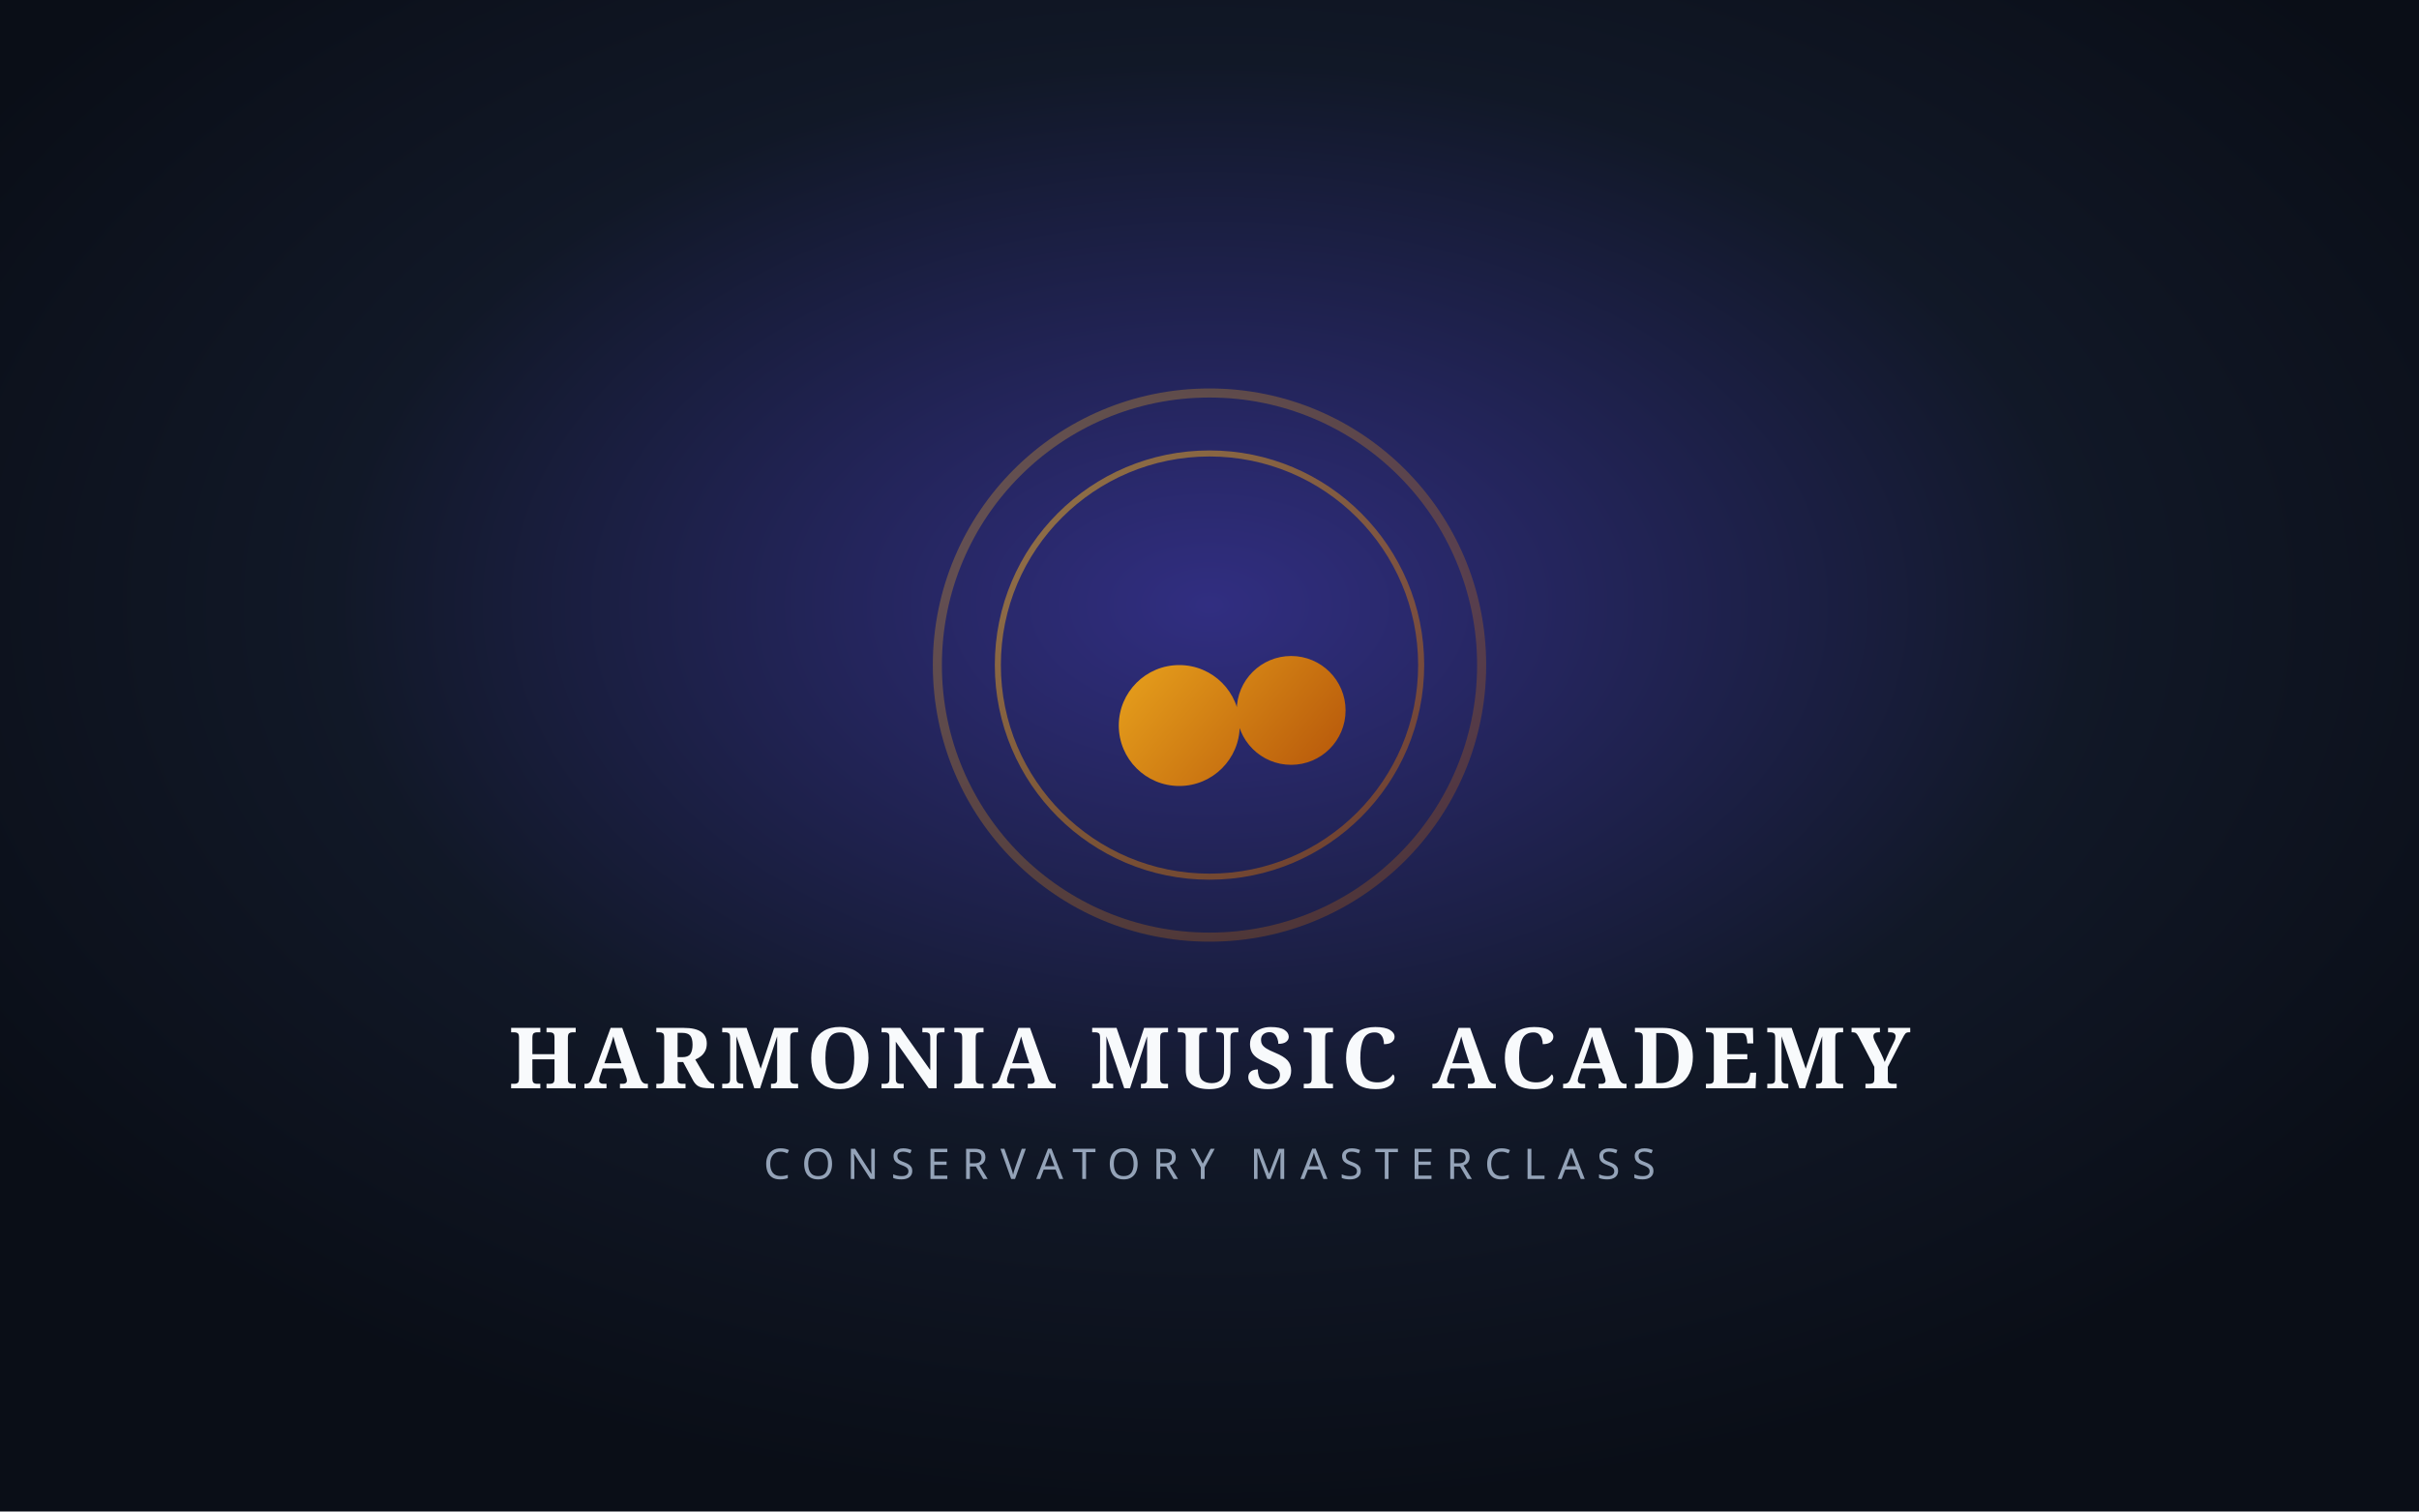
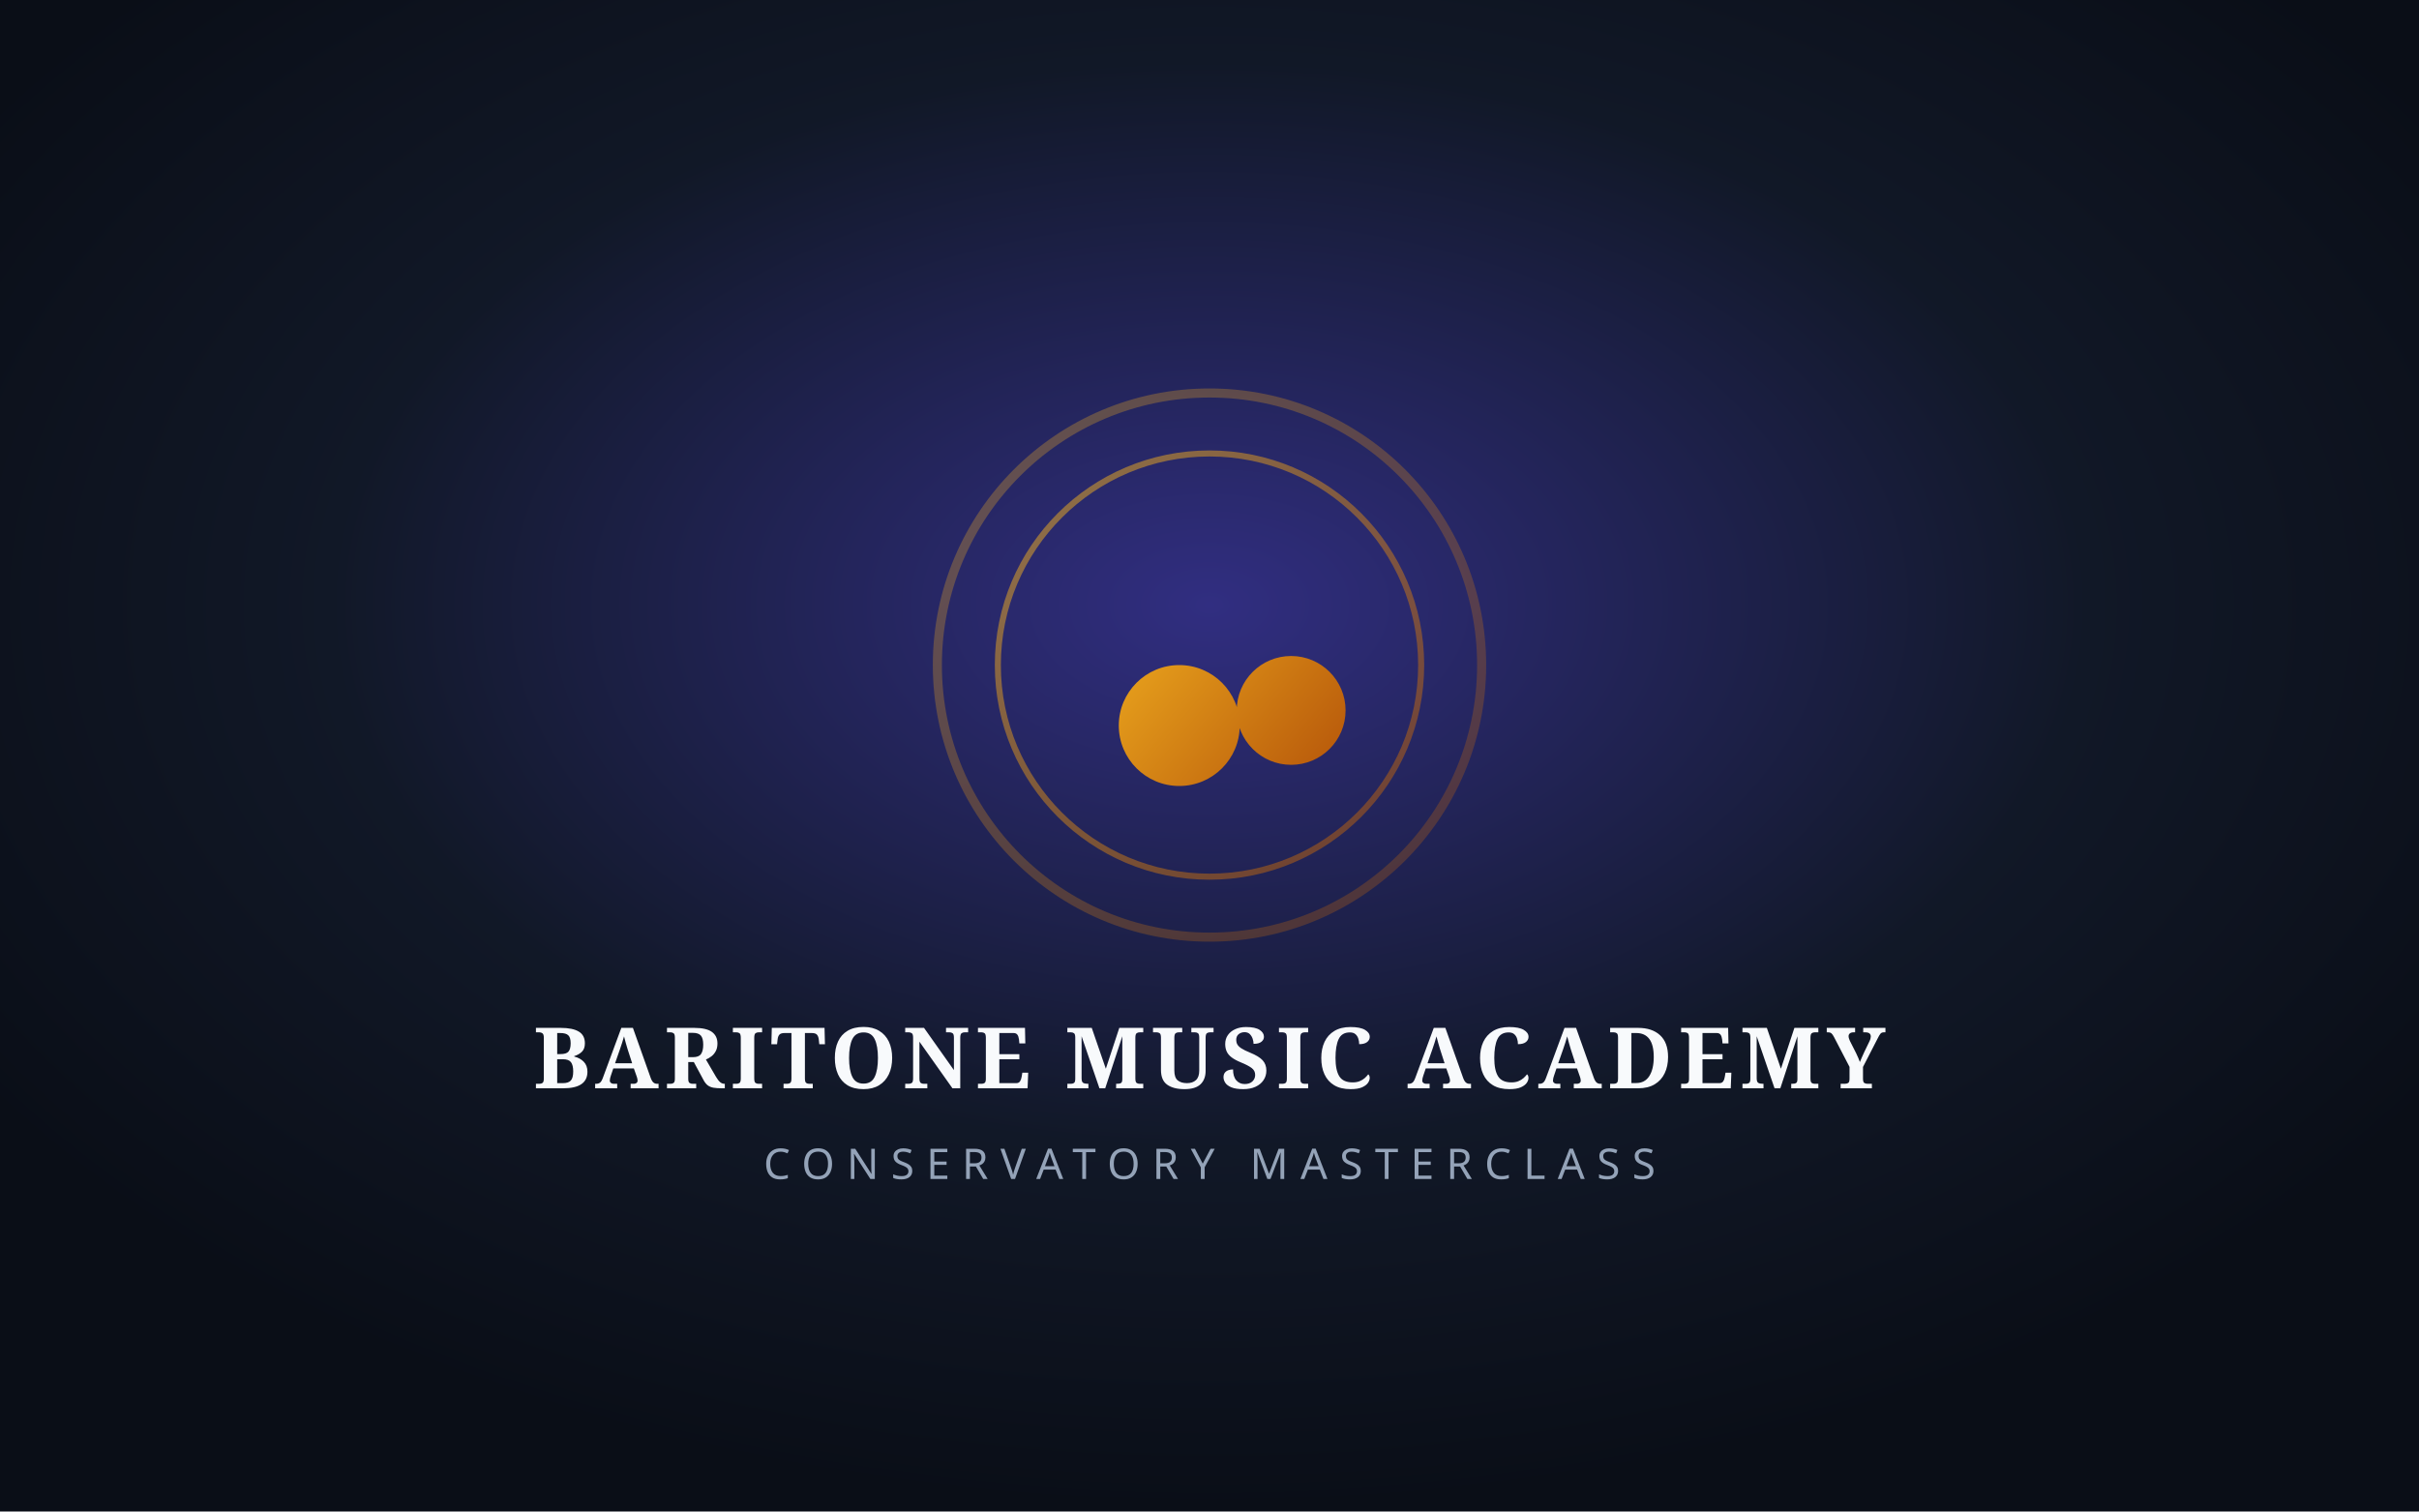
<svg xmlns="http://www.w3.org/2000/svg" viewBox="0 0 800 500" width="800" height="500">
  <defs>
    <radialGradient id="grad" cx="50%" cy="40%" r="60%">
      <stop offset="0%" stop-color="#312e81" />
      <stop offset="60%" stop-color="#111827" />
      <stop offset="100%" stop-color="#0a0e17" />
    </radialGradient>
    <linearGradient id="gold" x1="0%" y1="0%" x2="100%" y2="100%">
      <stop offset="0%" stop-color="#fbbf24" />
      <stop offset="100%" stop-color="#b45309" />
    </linearGradient>
  </defs>
  <rect width="800" height="500" fill="url(#grad)" />
  <circle cx="400" cy="220" r="90" fill="none" stroke="url(#gold)" stroke-width="3" opacity="0.3" />
  <circle cx="400" cy="220" r="70" fill="none" stroke="url(#gold)" stroke-width="2" opacity="0.5" />
  <path d="M410 170 L410 240 A 20 20 0 1 1 390 220 A 20 20 0 0 1 410 240 M410 185 L445 175 L445 235 A 18 18 0 1 1 427 217 A 18 18 0 0 1 445 235 L445 175 Z" fill="url(#gold)" />
-   <text x="400" y="360" font-family="serif" font-size="28" font-weight="bold" fill="#f8fafc" text-anchor="middle" letter-spacing="2">HARMONIA MUSIC ACADEMY</text>
+   <text x="400" y="360" font-family="serif" font-size="28" font-weight="bold" fill="#f8fafc" text-anchor="middle" letter-spacing="2">BARITONE MUSIC ACADEMY</text>
  <text x="400" y="390" font-family="sans-serif" font-size="14" fill="#94a3b8" text-anchor="middle" letter-spacing="4">CONSERVATORY MASTERCLASS</text>
</svg>
